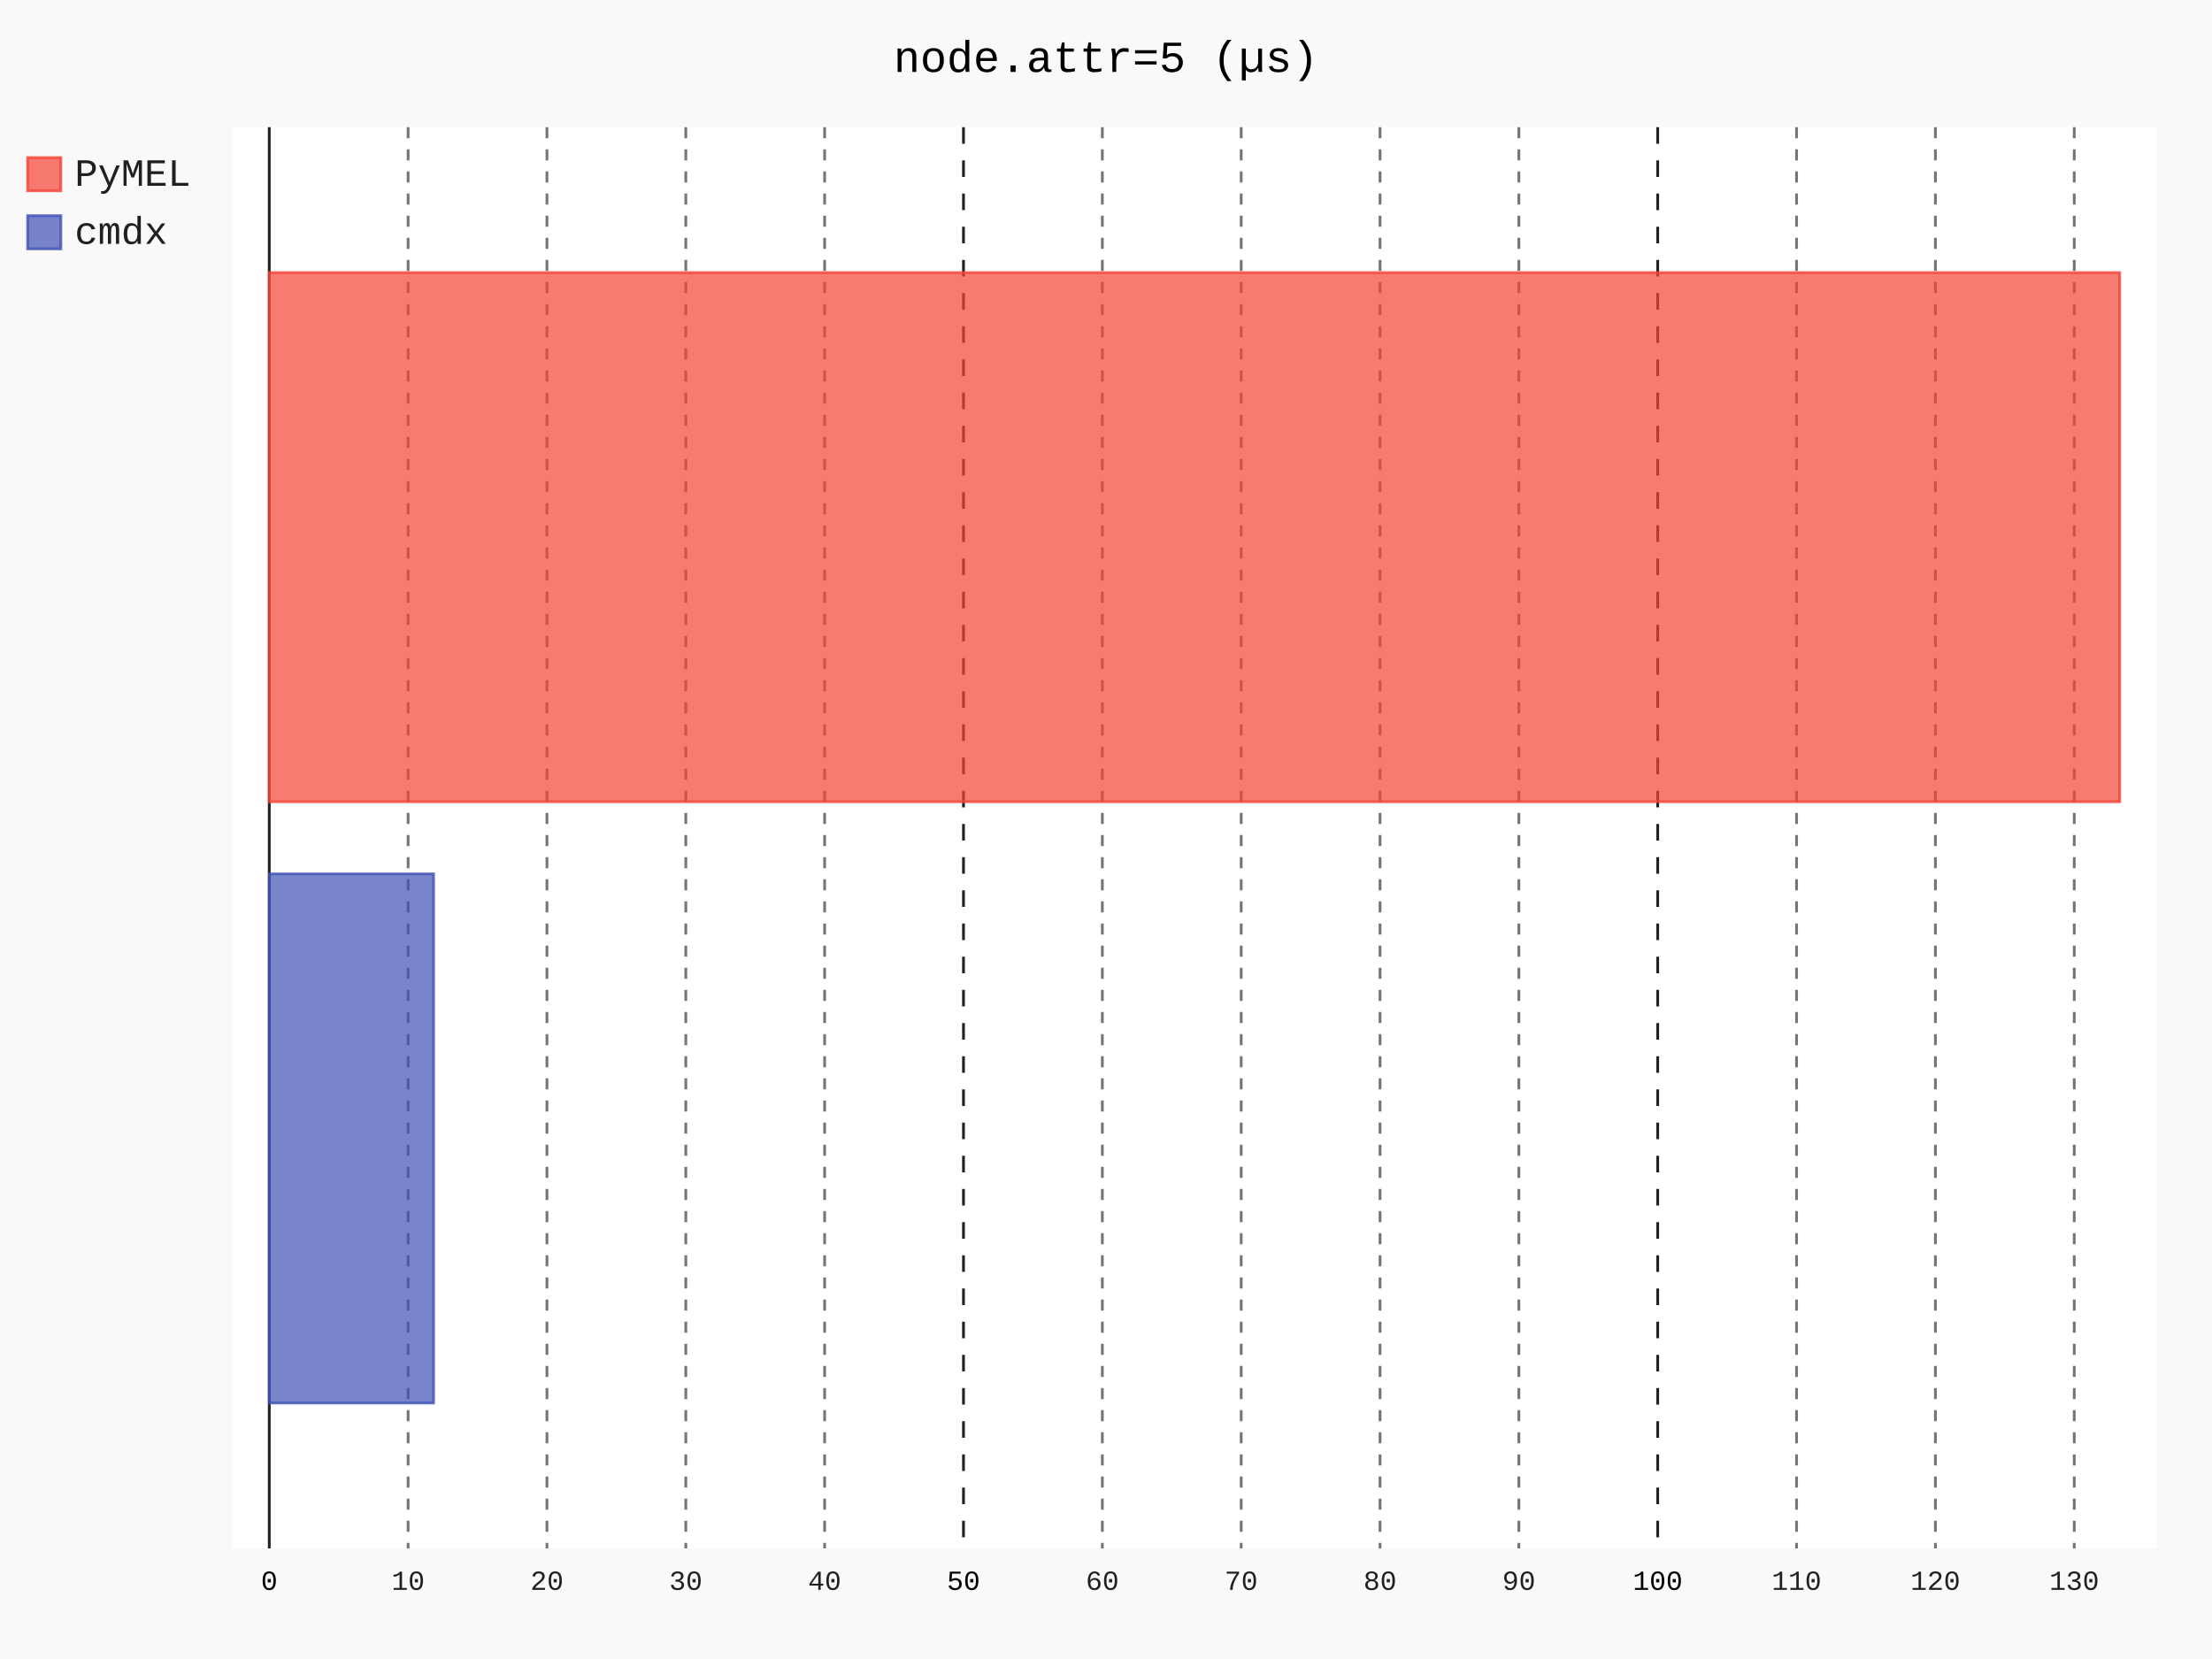
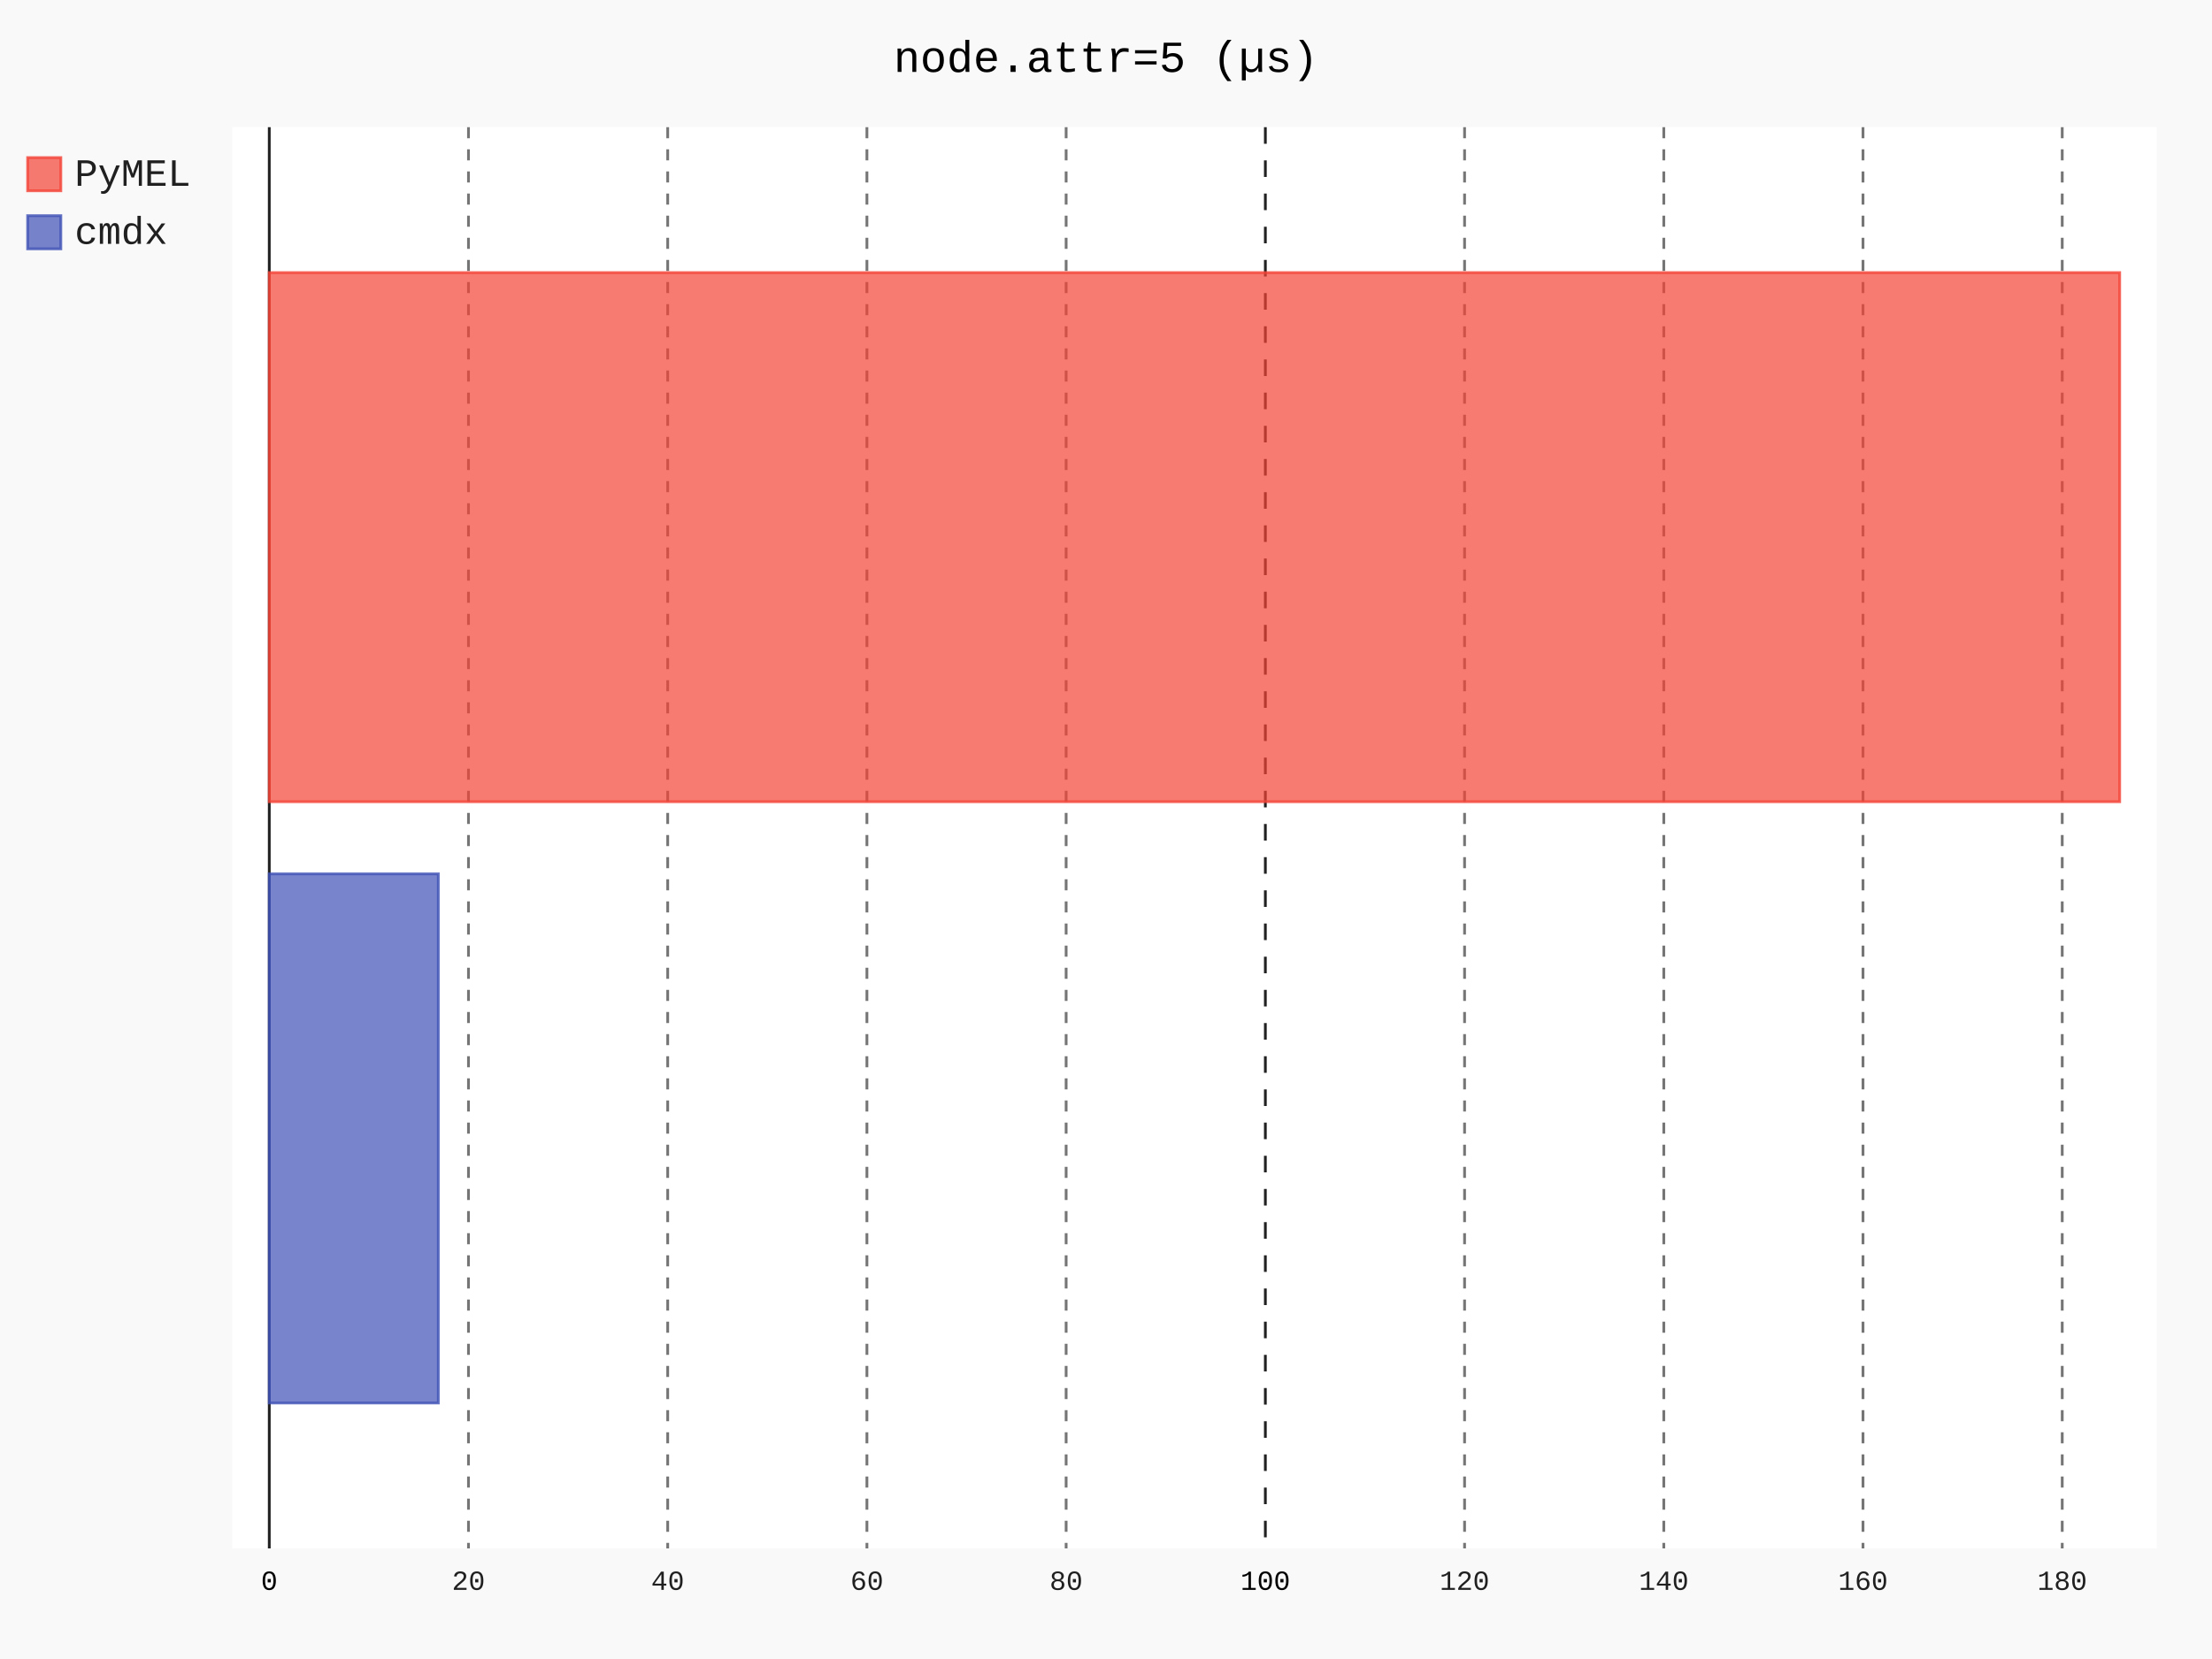
- <svg xmlns="http://www.w3.org/2000/svg" class="pygal-chart" id="chart-37086b21-1ee0-4206-8484-563ba29f017d" viewBox="0 0 800 600">
+ <svg xmlns="http://www.w3.org/2000/svg" class="pygal-chart" id="chart-3c00e57e-f468-4738-8e64-180c3fecb88b" viewBox="0 0 800 600">
  <defs>
-     <style type="text/css">#chart-37086b21-1ee0-4206-8484-563ba29f017d{-webkit-user-select:none;-webkit-font-smoothing:antialiased;font-family:Consolas,"Liberation Mono",Menlo,Courier,monospace}#chart-37086b21-1ee0-4206-8484-563ba29f017d .title{font-family:Consolas,"Liberation Mono",Menlo,Courier,monospace;font-size:16px}#chart-37086b21-1ee0-4206-8484-563ba29f017d .legends .legend text{font-family:Consolas,"Liberation Mono",Menlo,Courier,monospace;font-size:14px}#chart-37086b21-1ee0-4206-8484-563ba29f017d .axis text{font-family:Consolas,"Liberation Mono",Menlo,Courier,monospace;font-size:10px}#chart-37086b21-1ee0-4206-8484-563ba29f017d .axis text.major{font-family:Consolas,"Liberation Mono",Menlo,Courier,monospace;font-size:10px}#chart-37086b21-1ee0-4206-8484-563ba29f017d .text-overlay text.value{font-family:Consolas,"Liberation Mono",Menlo,Courier,monospace;font-size:16px}#chart-37086b21-1ee0-4206-8484-563ba29f017d .text-overlay text.label{font-family:Consolas,"Liberation Mono",Menlo,Courier,monospace;font-size:10px}#chart-37086b21-1ee0-4206-8484-563ba29f017d .tooltip{font-family:Consolas,"Liberation Mono",Menlo,Courier,monospace;font-size:14px}#chart-37086b21-1ee0-4206-8484-563ba29f017d text.no_data{font-family:Consolas,"Liberation Mono",Menlo,Courier,monospace;font-size:64px}
- #chart-37086b21-1ee0-4206-8484-563ba29f017d{background-color:rgba(249,249,249,1)}#chart-37086b21-1ee0-4206-8484-563ba29f017d path,#chart-37086b21-1ee0-4206-8484-563ba29f017d line,#chart-37086b21-1ee0-4206-8484-563ba29f017d rect,#chart-37086b21-1ee0-4206-8484-563ba29f017d circle{-webkit-transition:150ms;-moz-transition:150ms;transition:150ms}#chart-37086b21-1ee0-4206-8484-563ba29f017d .graph &gt; .background{fill:rgba(249,249,249,1)}#chart-37086b21-1ee0-4206-8484-563ba29f017d .plot &gt; .background{fill:rgba(255,255,255,1)}#chart-37086b21-1ee0-4206-8484-563ba29f017d .graph{fill:rgba(0,0,0,.87)}#chart-37086b21-1ee0-4206-8484-563ba29f017d text.no_data{fill:rgba(0,0,0,1)}#chart-37086b21-1ee0-4206-8484-563ba29f017d .title{fill:rgba(0,0,0,1)}#chart-37086b21-1ee0-4206-8484-563ba29f017d .legends .legend text{fill:rgba(0,0,0,.87)}#chart-37086b21-1ee0-4206-8484-563ba29f017d .legends .legend:hover text{fill:rgba(0,0,0,1)}#chart-37086b21-1ee0-4206-8484-563ba29f017d .axis .line{stroke:rgba(0,0,0,1)}#chart-37086b21-1ee0-4206-8484-563ba29f017d .axis .guide.line{stroke:rgba(0,0,0,.54)}#chart-37086b21-1ee0-4206-8484-563ba29f017d .axis .major.line{stroke:rgba(0,0,0,.87)}#chart-37086b21-1ee0-4206-8484-563ba29f017d .axis text.major{fill:rgba(0,0,0,1)}#chart-37086b21-1ee0-4206-8484-563ba29f017d .axis.y .guides:hover .guide.line,#chart-37086b21-1ee0-4206-8484-563ba29f017d .line-graph .axis.x .guides:hover .guide.line,#chart-37086b21-1ee0-4206-8484-563ba29f017d .stackedline-graph .axis.x .guides:hover .guide.line,#chart-37086b21-1ee0-4206-8484-563ba29f017d .xy-graph .axis.x .guides:hover .guide.line{stroke:rgba(0,0,0,1)}#chart-37086b21-1ee0-4206-8484-563ba29f017d .axis .guides:hover text{fill:rgba(0,0,0,1)}#chart-37086b21-1ee0-4206-8484-563ba29f017d .reactive{fill-opacity:.7;stroke-opacity:.8}#chart-37086b21-1ee0-4206-8484-563ba29f017d .ci{stroke:rgba(0,0,0,.87)}#chart-37086b21-1ee0-4206-8484-563ba29f017d .reactive.active,#chart-37086b21-1ee0-4206-8484-563ba29f017d .active .reactive{fill-opacity:.8;stroke-opacity:.9;stroke-width:4}#chart-37086b21-1ee0-4206-8484-563ba29f017d .ci .reactive.active{stroke-width:1.5}#chart-37086b21-1ee0-4206-8484-563ba29f017d .series text{fill:rgba(0,0,0,1)}#chart-37086b21-1ee0-4206-8484-563ba29f017d .tooltip rect{fill:rgba(255,255,255,1);stroke:rgba(0,0,0,1);-webkit-transition:opacity 150ms;-moz-transition:opacity 150ms;transition:opacity 150ms}#chart-37086b21-1ee0-4206-8484-563ba29f017d .tooltip .label{fill:rgba(0,0,0,.87)}#chart-37086b21-1ee0-4206-8484-563ba29f017d .tooltip .label{fill:rgba(0,0,0,.87)}#chart-37086b21-1ee0-4206-8484-563ba29f017d .tooltip .legend{font-size:.8em;fill:rgba(0,0,0,.54)}#chart-37086b21-1ee0-4206-8484-563ba29f017d .tooltip .x_label{font-size:.6em;fill:rgba(0,0,0,1)}#chart-37086b21-1ee0-4206-8484-563ba29f017d .tooltip .xlink{font-size:.5em;text-decoration:underline}#chart-37086b21-1ee0-4206-8484-563ba29f017d .tooltip .value{font-size:1.5em}#chart-37086b21-1ee0-4206-8484-563ba29f017d .bound{font-size:.5em}#chart-37086b21-1ee0-4206-8484-563ba29f017d .max-value{font-size:.75em;fill:rgba(0,0,0,.54)}#chart-37086b21-1ee0-4206-8484-563ba29f017d .map-element{fill:rgba(255,255,255,1);stroke:rgba(0,0,0,.54) !important}#chart-37086b21-1ee0-4206-8484-563ba29f017d .map-element .reactive{fill-opacity:inherit;stroke-opacity:inherit}#chart-37086b21-1ee0-4206-8484-563ba29f017d .color-0,#chart-37086b21-1ee0-4206-8484-563ba29f017d .color-0 a:visited{stroke:#F44336;fill:#F44336}#chart-37086b21-1ee0-4206-8484-563ba29f017d .color-1,#chart-37086b21-1ee0-4206-8484-563ba29f017d .color-1 a:visited{stroke:#3F51B5;fill:#3F51B5}#chart-37086b21-1ee0-4206-8484-563ba29f017d .text-overlay .color-0 text{fill:black}#chart-37086b21-1ee0-4206-8484-563ba29f017d .text-overlay .color-1 text{fill:black}
- #chart-37086b21-1ee0-4206-8484-563ba29f017d text.no_data{text-anchor:middle}#chart-37086b21-1ee0-4206-8484-563ba29f017d .guide.line{fill:none}#chart-37086b21-1ee0-4206-8484-563ba29f017d .centered{text-anchor:middle}#chart-37086b21-1ee0-4206-8484-563ba29f017d .title{text-anchor:middle}#chart-37086b21-1ee0-4206-8484-563ba29f017d .legends .legend text{fill-opacity:1}#chart-37086b21-1ee0-4206-8484-563ba29f017d .axis.x text{text-anchor:middle}#chart-37086b21-1ee0-4206-8484-563ba29f017d .axis.x:not(.web) text[transform]{text-anchor:start}#chart-37086b21-1ee0-4206-8484-563ba29f017d .axis.x:not(.web) text[transform].backwards{text-anchor:end}#chart-37086b21-1ee0-4206-8484-563ba29f017d .axis.y text{text-anchor:end}#chart-37086b21-1ee0-4206-8484-563ba29f017d .axis.y text[transform].backwards{text-anchor:start}#chart-37086b21-1ee0-4206-8484-563ba29f017d .axis.y2 text{text-anchor:start}#chart-37086b21-1ee0-4206-8484-563ba29f017d .axis.y2 text[transform].backwards{text-anchor:end}#chart-37086b21-1ee0-4206-8484-563ba29f017d .axis .guide.line{stroke-dasharray:4,4}#chart-37086b21-1ee0-4206-8484-563ba29f017d .axis .major.guide.line{stroke-dasharray:6,6}#chart-37086b21-1ee0-4206-8484-563ba29f017d .horizontal .axis.y .guide.line,#chart-37086b21-1ee0-4206-8484-563ba29f017d .horizontal .axis.y2 .guide.line,#chart-37086b21-1ee0-4206-8484-563ba29f017d .vertical .axis.x .guide.line{opacity:0}#chart-37086b21-1ee0-4206-8484-563ba29f017d .horizontal .axis.always_show .guide.line,#chart-37086b21-1ee0-4206-8484-563ba29f017d .vertical .axis.always_show .guide.line{opacity:1 !important}#chart-37086b21-1ee0-4206-8484-563ba29f017d .axis.y .guides:hover .guide.line,#chart-37086b21-1ee0-4206-8484-563ba29f017d .axis.y2 .guides:hover .guide.line,#chart-37086b21-1ee0-4206-8484-563ba29f017d .axis.x .guides:hover .guide.line{opacity:1}#chart-37086b21-1ee0-4206-8484-563ba29f017d .axis .guides:hover text{opacity:1}#chart-37086b21-1ee0-4206-8484-563ba29f017d .nofill{fill:none}#chart-37086b21-1ee0-4206-8484-563ba29f017d .subtle-fill{fill-opacity:.2}#chart-37086b21-1ee0-4206-8484-563ba29f017d .dot{stroke-width:1px;fill-opacity:1}#chart-37086b21-1ee0-4206-8484-563ba29f017d .dot.active{stroke-width:5px}#chart-37086b21-1ee0-4206-8484-563ba29f017d .dot.negative{fill:transparent}#chart-37086b21-1ee0-4206-8484-563ba29f017d text,#chart-37086b21-1ee0-4206-8484-563ba29f017d tspan{stroke:none !important}#chart-37086b21-1ee0-4206-8484-563ba29f017d .series text.active{opacity:1}#chart-37086b21-1ee0-4206-8484-563ba29f017d .tooltip rect{fill-opacity:.95;stroke-width:.5}#chart-37086b21-1ee0-4206-8484-563ba29f017d .tooltip text{fill-opacity:1}#chart-37086b21-1ee0-4206-8484-563ba29f017d .showable{visibility:hidden}#chart-37086b21-1ee0-4206-8484-563ba29f017d .showable.shown{visibility:visible}#chart-37086b21-1ee0-4206-8484-563ba29f017d .gauge-background{fill:rgba(229,229,229,1);stroke:none}#chart-37086b21-1ee0-4206-8484-563ba29f017d .bg-lines{stroke:rgba(249,249,249,1);stroke-width:2px}</style>
+     <style type="text/css">#chart-3c00e57e-f468-4738-8e64-180c3fecb88b{-webkit-user-select:none;-webkit-font-smoothing:antialiased;font-family:Consolas,"Liberation Mono",Menlo,Courier,monospace}#chart-3c00e57e-f468-4738-8e64-180c3fecb88b .title{font-family:Consolas,"Liberation Mono",Menlo,Courier,monospace;font-size:16px}#chart-3c00e57e-f468-4738-8e64-180c3fecb88b .legends .legend text{font-family:Consolas,"Liberation Mono",Menlo,Courier,monospace;font-size:14px}#chart-3c00e57e-f468-4738-8e64-180c3fecb88b .axis text{font-family:Consolas,"Liberation Mono",Menlo,Courier,monospace;font-size:10px}#chart-3c00e57e-f468-4738-8e64-180c3fecb88b .axis text.major{font-family:Consolas,"Liberation Mono",Menlo,Courier,monospace;font-size:10px}#chart-3c00e57e-f468-4738-8e64-180c3fecb88b .text-overlay text.value{font-family:Consolas,"Liberation Mono",Menlo,Courier,monospace;font-size:16px}#chart-3c00e57e-f468-4738-8e64-180c3fecb88b .text-overlay text.label{font-family:Consolas,"Liberation Mono",Menlo,Courier,monospace;font-size:10px}#chart-3c00e57e-f468-4738-8e64-180c3fecb88b .tooltip{font-family:Consolas,"Liberation Mono",Menlo,Courier,monospace;font-size:14px}#chart-3c00e57e-f468-4738-8e64-180c3fecb88b text.no_data{font-family:Consolas,"Liberation Mono",Menlo,Courier,monospace;font-size:64px}
+ #chart-3c00e57e-f468-4738-8e64-180c3fecb88b{background-color:rgba(249,249,249,1)}#chart-3c00e57e-f468-4738-8e64-180c3fecb88b path,#chart-3c00e57e-f468-4738-8e64-180c3fecb88b line,#chart-3c00e57e-f468-4738-8e64-180c3fecb88b rect,#chart-3c00e57e-f468-4738-8e64-180c3fecb88b circle{-webkit-transition:150ms;-moz-transition:150ms;transition:150ms}#chart-3c00e57e-f468-4738-8e64-180c3fecb88b .graph &gt; .background{fill:rgba(249,249,249,1)}#chart-3c00e57e-f468-4738-8e64-180c3fecb88b .plot &gt; .background{fill:rgba(255,255,255,1)}#chart-3c00e57e-f468-4738-8e64-180c3fecb88b .graph{fill:rgba(0,0,0,.87)}#chart-3c00e57e-f468-4738-8e64-180c3fecb88b text.no_data{fill:rgba(0,0,0,1)}#chart-3c00e57e-f468-4738-8e64-180c3fecb88b .title{fill:rgba(0,0,0,1)}#chart-3c00e57e-f468-4738-8e64-180c3fecb88b .legends .legend text{fill:rgba(0,0,0,.87)}#chart-3c00e57e-f468-4738-8e64-180c3fecb88b .legends .legend:hover text{fill:rgba(0,0,0,1)}#chart-3c00e57e-f468-4738-8e64-180c3fecb88b .axis .line{stroke:rgba(0,0,0,1)}#chart-3c00e57e-f468-4738-8e64-180c3fecb88b .axis .guide.line{stroke:rgba(0,0,0,.54)}#chart-3c00e57e-f468-4738-8e64-180c3fecb88b .axis .major.line{stroke:rgba(0,0,0,.87)}#chart-3c00e57e-f468-4738-8e64-180c3fecb88b .axis text.major{fill:rgba(0,0,0,1)}#chart-3c00e57e-f468-4738-8e64-180c3fecb88b .axis.y .guides:hover .guide.line,#chart-3c00e57e-f468-4738-8e64-180c3fecb88b .line-graph .axis.x .guides:hover .guide.line,#chart-3c00e57e-f468-4738-8e64-180c3fecb88b .stackedline-graph .axis.x .guides:hover .guide.line,#chart-3c00e57e-f468-4738-8e64-180c3fecb88b .xy-graph .axis.x .guides:hover .guide.line{stroke:rgba(0,0,0,1)}#chart-3c00e57e-f468-4738-8e64-180c3fecb88b .axis .guides:hover text{fill:rgba(0,0,0,1)}#chart-3c00e57e-f468-4738-8e64-180c3fecb88b .reactive{fill-opacity:.7;stroke-opacity:.8}#chart-3c00e57e-f468-4738-8e64-180c3fecb88b .ci{stroke:rgba(0,0,0,.87)}#chart-3c00e57e-f468-4738-8e64-180c3fecb88b .reactive.active,#chart-3c00e57e-f468-4738-8e64-180c3fecb88b .active .reactive{fill-opacity:.8;stroke-opacity:.9;stroke-width:4}#chart-3c00e57e-f468-4738-8e64-180c3fecb88b .ci .reactive.active{stroke-width:1.5}#chart-3c00e57e-f468-4738-8e64-180c3fecb88b .series text{fill:rgba(0,0,0,1)}#chart-3c00e57e-f468-4738-8e64-180c3fecb88b .tooltip rect{fill:rgba(255,255,255,1);stroke:rgba(0,0,0,1);-webkit-transition:opacity 150ms;-moz-transition:opacity 150ms;transition:opacity 150ms}#chart-3c00e57e-f468-4738-8e64-180c3fecb88b .tooltip .label{fill:rgba(0,0,0,.87)}#chart-3c00e57e-f468-4738-8e64-180c3fecb88b .tooltip .label{fill:rgba(0,0,0,.87)}#chart-3c00e57e-f468-4738-8e64-180c3fecb88b .tooltip .legend{font-size:.8em;fill:rgba(0,0,0,.54)}#chart-3c00e57e-f468-4738-8e64-180c3fecb88b .tooltip .x_label{font-size:.6em;fill:rgba(0,0,0,1)}#chart-3c00e57e-f468-4738-8e64-180c3fecb88b .tooltip .xlink{font-size:.5em;text-decoration:underline}#chart-3c00e57e-f468-4738-8e64-180c3fecb88b .tooltip .value{font-size:1.5em}#chart-3c00e57e-f468-4738-8e64-180c3fecb88b .bound{font-size:.5em}#chart-3c00e57e-f468-4738-8e64-180c3fecb88b .max-value{font-size:.75em;fill:rgba(0,0,0,.54)}#chart-3c00e57e-f468-4738-8e64-180c3fecb88b .map-element{fill:rgba(255,255,255,1);stroke:rgba(0,0,0,.54) !important}#chart-3c00e57e-f468-4738-8e64-180c3fecb88b .map-element .reactive{fill-opacity:inherit;stroke-opacity:inherit}#chart-3c00e57e-f468-4738-8e64-180c3fecb88b .color-0,#chart-3c00e57e-f468-4738-8e64-180c3fecb88b .color-0 a:visited{stroke:#F44336;fill:#F44336}#chart-3c00e57e-f468-4738-8e64-180c3fecb88b .color-1,#chart-3c00e57e-f468-4738-8e64-180c3fecb88b .color-1 a:visited{stroke:#3F51B5;fill:#3F51B5}#chart-3c00e57e-f468-4738-8e64-180c3fecb88b .text-overlay .color-0 text{fill:black}#chart-3c00e57e-f468-4738-8e64-180c3fecb88b .text-overlay .color-1 text{fill:black}
+ #chart-3c00e57e-f468-4738-8e64-180c3fecb88b text.no_data{text-anchor:middle}#chart-3c00e57e-f468-4738-8e64-180c3fecb88b .guide.line{fill:none}#chart-3c00e57e-f468-4738-8e64-180c3fecb88b .centered{text-anchor:middle}#chart-3c00e57e-f468-4738-8e64-180c3fecb88b .title{text-anchor:middle}#chart-3c00e57e-f468-4738-8e64-180c3fecb88b .legends .legend text{fill-opacity:1}#chart-3c00e57e-f468-4738-8e64-180c3fecb88b .axis.x text{text-anchor:middle}#chart-3c00e57e-f468-4738-8e64-180c3fecb88b .axis.x:not(.web) text[transform]{text-anchor:start}#chart-3c00e57e-f468-4738-8e64-180c3fecb88b .axis.x:not(.web) text[transform].backwards{text-anchor:end}#chart-3c00e57e-f468-4738-8e64-180c3fecb88b .axis.y text{text-anchor:end}#chart-3c00e57e-f468-4738-8e64-180c3fecb88b .axis.y text[transform].backwards{text-anchor:start}#chart-3c00e57e-f468-4738-8e64-180c3fecb88b .axis.y2 text{text-anchor:start}#chart-3c00e57e-f468-4738-8e64-180c3fecb88b .axis.y2 text[transform].backwards{text-anchor:end}#chart-3c00e57e-f468-4738-8e64-180c3fecb88b .axis .guide.line{stroke-dasharray:4,4}#chart-3c00e57e-f468-4738-8e64-180c3fecb88b .axis .major.guide.line{stroke-dasharray:6,6}#chart-3c00e57e-f468-4738-8e64-180c3fecb88b .horizontal .axis.y .guide.line,#chart-3c00e57e-f468-4738-8e64-180c3fecb88b .horizontal .axis.y2 .guide.line,#chart-3c00e57e-f468-4738-8e64-180c3fecb88b .vertical .axis.x .guide.line{opacity:0}#chart-3c00e57e-f468-4738-8e64-180c3fecb88b .horizontal .axis.always_show .guide.line,#chart-3c00e57e-f468-4738-8e64-180c3fecb88b .vertical .axis.always_show .guide.line{opacity:1 !important}#chart-3c00e57e-f468-4738-8e64-180c3fecb88b .axis.y .guides:hover .guide.line,#chart-3c00e57e-f468-4738-8e64-180c3fecb88b .axis.y2 .guides:hover .guide.line,#chart-3c00e57e-f468-4738-8e64-180c3fecb88b .axis.x .guides:hover .guide.line{opacity:1}#chart-3c00e57e-f468-4738-8e64-180c3fecb88b .axis .guides:hover text{opacity:1}#chart-3c00e57e-f468-4738-8e64-180c3fecb88b .nofill{fill:none}#chart-3c00e57e-f468-4738-8e64-180c3fecb88b .subtle-fill{fill-opacity:.2}#chart-3c00e57e-f468-4738-8e64-180c3fecb88b .dot{stroke-width:1px;fill-opacity:1}#chart-3c00e57e-f468-4738-8e64-180c3fecb88b .dot.active{stroke-width:5px}#chart-3c00e57e-f468-4738-8e64-180c3fecb88b .dot.negative{fill:transparent}#chart-3c00e57e-f468-4738-8e64-180c3fecb88b text,#chart-3c00e57e-f468-4738-8e64-180c3fecb88b tspan{stroke:none !important}#chart-3c00e57e-f468-4738-8e64-180c3fecb88b .series text.active{opacity:1}#chart-3c00e57e-f468-4738-8e64-180c3fecb88b .tooltip rect{fill-opacity:.95;stroke-width:.5}#chart-3c00e57e-f468-4738-8e64-180c3fecb88b .tooltip text{fill-opacity:1}#chart-3c00e57e-f468-4738-8e64-180c3fecb88b .showable{visibility:hidden}#chart-3c00e57e-f468-4738-8e64-180c3fecb88b .showable.shown{visibility:visible}#chart-3c00e57e-f468-4738-8e64-180c3fecb88b .gauge-background{fill:rgba(229,229,229,1);stroke:none}#chart-3c00e57e-f468-4738-8e64-180c3fecb88b .bg-lines{stroke:rgba(249,249,249,1);stroke-width:2px}</style>
  </defs>
  <g class="graph horizontalbar-graph horizontal">
    <rect class="background" height="600" width="800" x="0" y="0" />
    <g class="plot" transform="translate(84, 46)">
      <rect class="background" height="514" width="696.0" x="0" y="0" />
      <g class="axis x always_show">
        <g class="guides">
          <path class="axis major line" d="M13.385 0 v514" />
          <text class="major" x="13.385" y="529.0">0</text>
        </g>
        <g class="guides">
-           <path class="guide line" d="M63.6 0 v514" />
-           <text class="" x="63.6" y="529.0">10</text>
+           <path class="guide line" d="M85.434 0 v514" />
+           <text class="" x="85.434" y="529.0">20</text>
        </g>
        <g class="guides">
-           <path class="guide line" d="M113.815 0 v514" />
-           <text class="" x="113.815" y="529.0">20</text>
+           <path class="guide line" d="M157.484 0 v514" />
+           <text class="" x="157.484" y="529.0">40</text>
        </g>
        <g class="guides">
-           <path class="guide line" d="M164.03 0 v514" />
-           <text class="" x="164.03" y="529.0">30</text>
+           <path class="guide line" d="M229.533 0 v514" />
+           <text class="" x="229.533" y="529.0">60</text>
        </g>
        <g class="guides">
-           <path class="guide line" d="M214.245 0 v514" />
-           <text class="" x="214.245" y="529.0">40</text>
+           <path class="guide line" d="M301.583 0 v514" />
+           <text class="" x="301.583" y="529.0">80</text>
        </g>
        <g class="guides">
-           <path class="major guide line" d="M264.46 0 v514" />
-           <text class="major" x="264.46" y="529.0">50</text>
+           <path class="major guide line" d="M373.633 0 v514" />
+           <text class="major" x="373.633" y="529.0">100</text>
        </g>
        <g class="guides">
-           <path class="guide line" d="M314.675 0 v514" />
-           <text class="" x="314.675" y="529.0">60</text>
+           <path class="guide line" d="M445.682 0 v514" />
+           <text class="" x="445.682" y="529.0">120</text>
        </g>
        <g class="guides">
-           <path class="guide line" d="M364.89 0 v514" />
-           <text class="" x="364.89" y="529.0">70</text>
+           <path class="guide line" d="M517.732 0 v514" />
+           <text class="" x="517.732" y="529.0">140</text>
        </g>
        <g class="guides">
-           <path class="guide line" d="M415.105 0 v514" />
-           <text class="" x="415.105" y="529.0">80</text>
+           <path class="guide line" d="M589.781 0 v514" />
+           <text class="" x="589.781" y="529.0">160</text>
        </g>
        <g class="guides">
-           <path class="guide line" d="M465.32 0 v514" />
-           <text class="" x="465.32" y="529.0">90</text>
-         </g>
-         <g class="guides">
-           <path class="major guide line" d="M515.535 0 v514" />
-           <text class="major" x="515.535" y="529.0">100</text>
-         </g>
-         <g class="guides">
-           <path class="guide line" d="M565.751 0 v514" />
-           <text class="" x="565.751" y="529.0">110</text>
-         </g>
-         <g class="guides">
-           <path class="guide line" d="M615.966 0 v514" />
-           <text class="" x="615.966" y="529.0">120</text>
-         </g>
-         <g class="guides">
-           <path class="guide line" d="M666.181 0 v514" />
-           <text class="" x="666.181" y="529.0">130</text>
+           <path class="guide line" d="M661.831 0 v514" />
+           <text class="" x="661.831" y="529.0">180</text>
        </g>
      </g>
      <g class="series serie-1 color-1">
        <g class="bars">
          <g class="bar">
-             <rect class="rect reactive tooltip-trigger" height="191.366" rx="0" ry="0" width="59.423" x="13.385" y="270.048" />
+             <rect class="rect reactive tooltip-trigger" height="191.366" rx="0" ry="0" width="61.138" x="13.385" y="270.048" />
          </g>
        </g>
      </g>
      <g class="series serie-0 color-0">
        <g class="bars">
          <g class="bar">
            <rect class="rect reactive tooltip-trigger" height="191.366" rx="0" ry="0" width="669.231" x="13.385" y="52.586" />
          </g>
        </g>
      </g>
    </g>
    <g class="titles">
      <text class="title plot_title" x="400.0" y="26">node.attr=5 (µs)</text>
    </g>
    <g class="plot overlay" transform="translate(84, 46)">
      <g class="series serie-1 color-1" />
      <g class="series serie-0 color-0" />
    </g>
    <g class="plot text-overlay" transform="translate(84, 46)">
      <g class="series serie-1 color-1" />
      <g class="series serie-0 color-0" />
    </g>
    <g class="plot tooltip-overlay" transform="translate(84, 46)">
      <g class="tooltip" style="opacity: 0" transform="translate(0 0)">
        <rect class="tooltip-box" height="0" rx="0" ry="0" width="0" />
        <g class="text" />
      </g>
    </g>
    <g class="legends" transform="translate(10, 56)">
      <g class="legend reactive activate-serie" id="activate-serie-0">
        <rect class="color-0 reactive" height="12" width="12" x="0.0" y="1.0" />
        <text x="17.0" y="11.2">PyMEL</text>
      </g>
      <g class="legend reactive activate-serie" id="activate-serie-1">
        <rect class="color-1 reactive" height="12" width="12" x="0.0" y="22.0" />
        <text x="17.0" y="32.2">cmdx</text>
      </g>
    </g>
    <g class="legends" transform="translate(790, 56)" />
  </g>
</svg>
